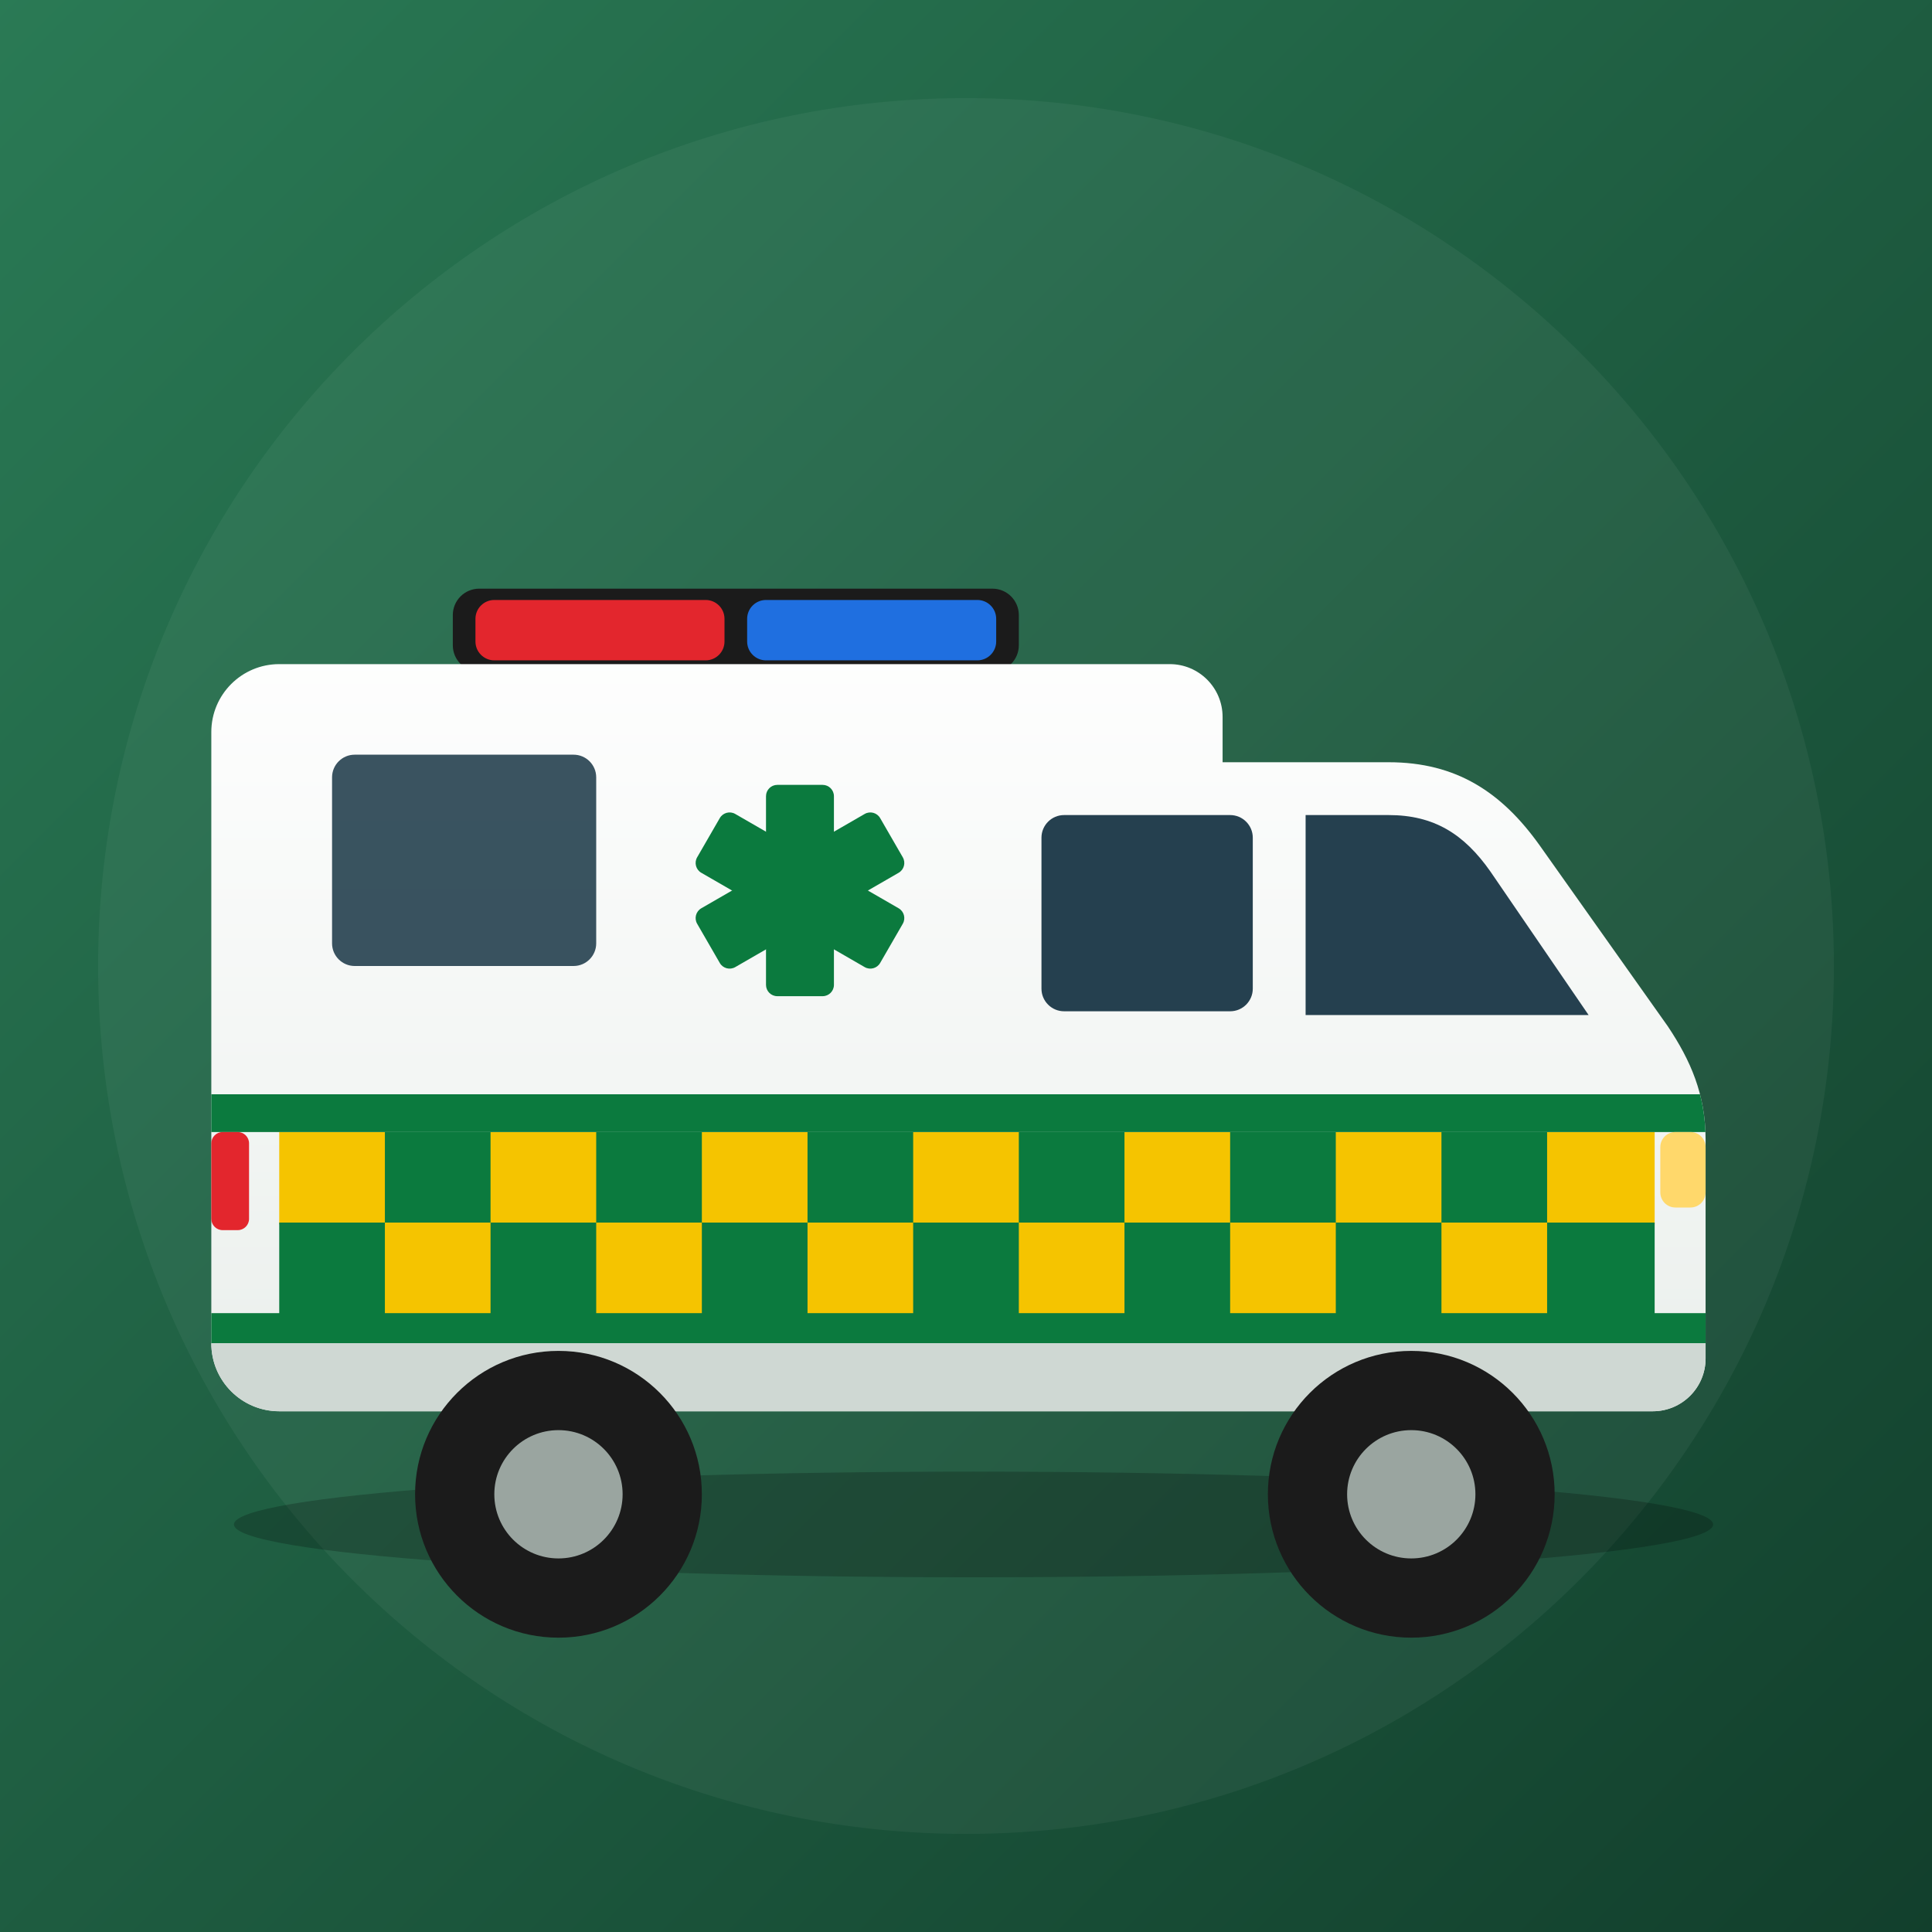
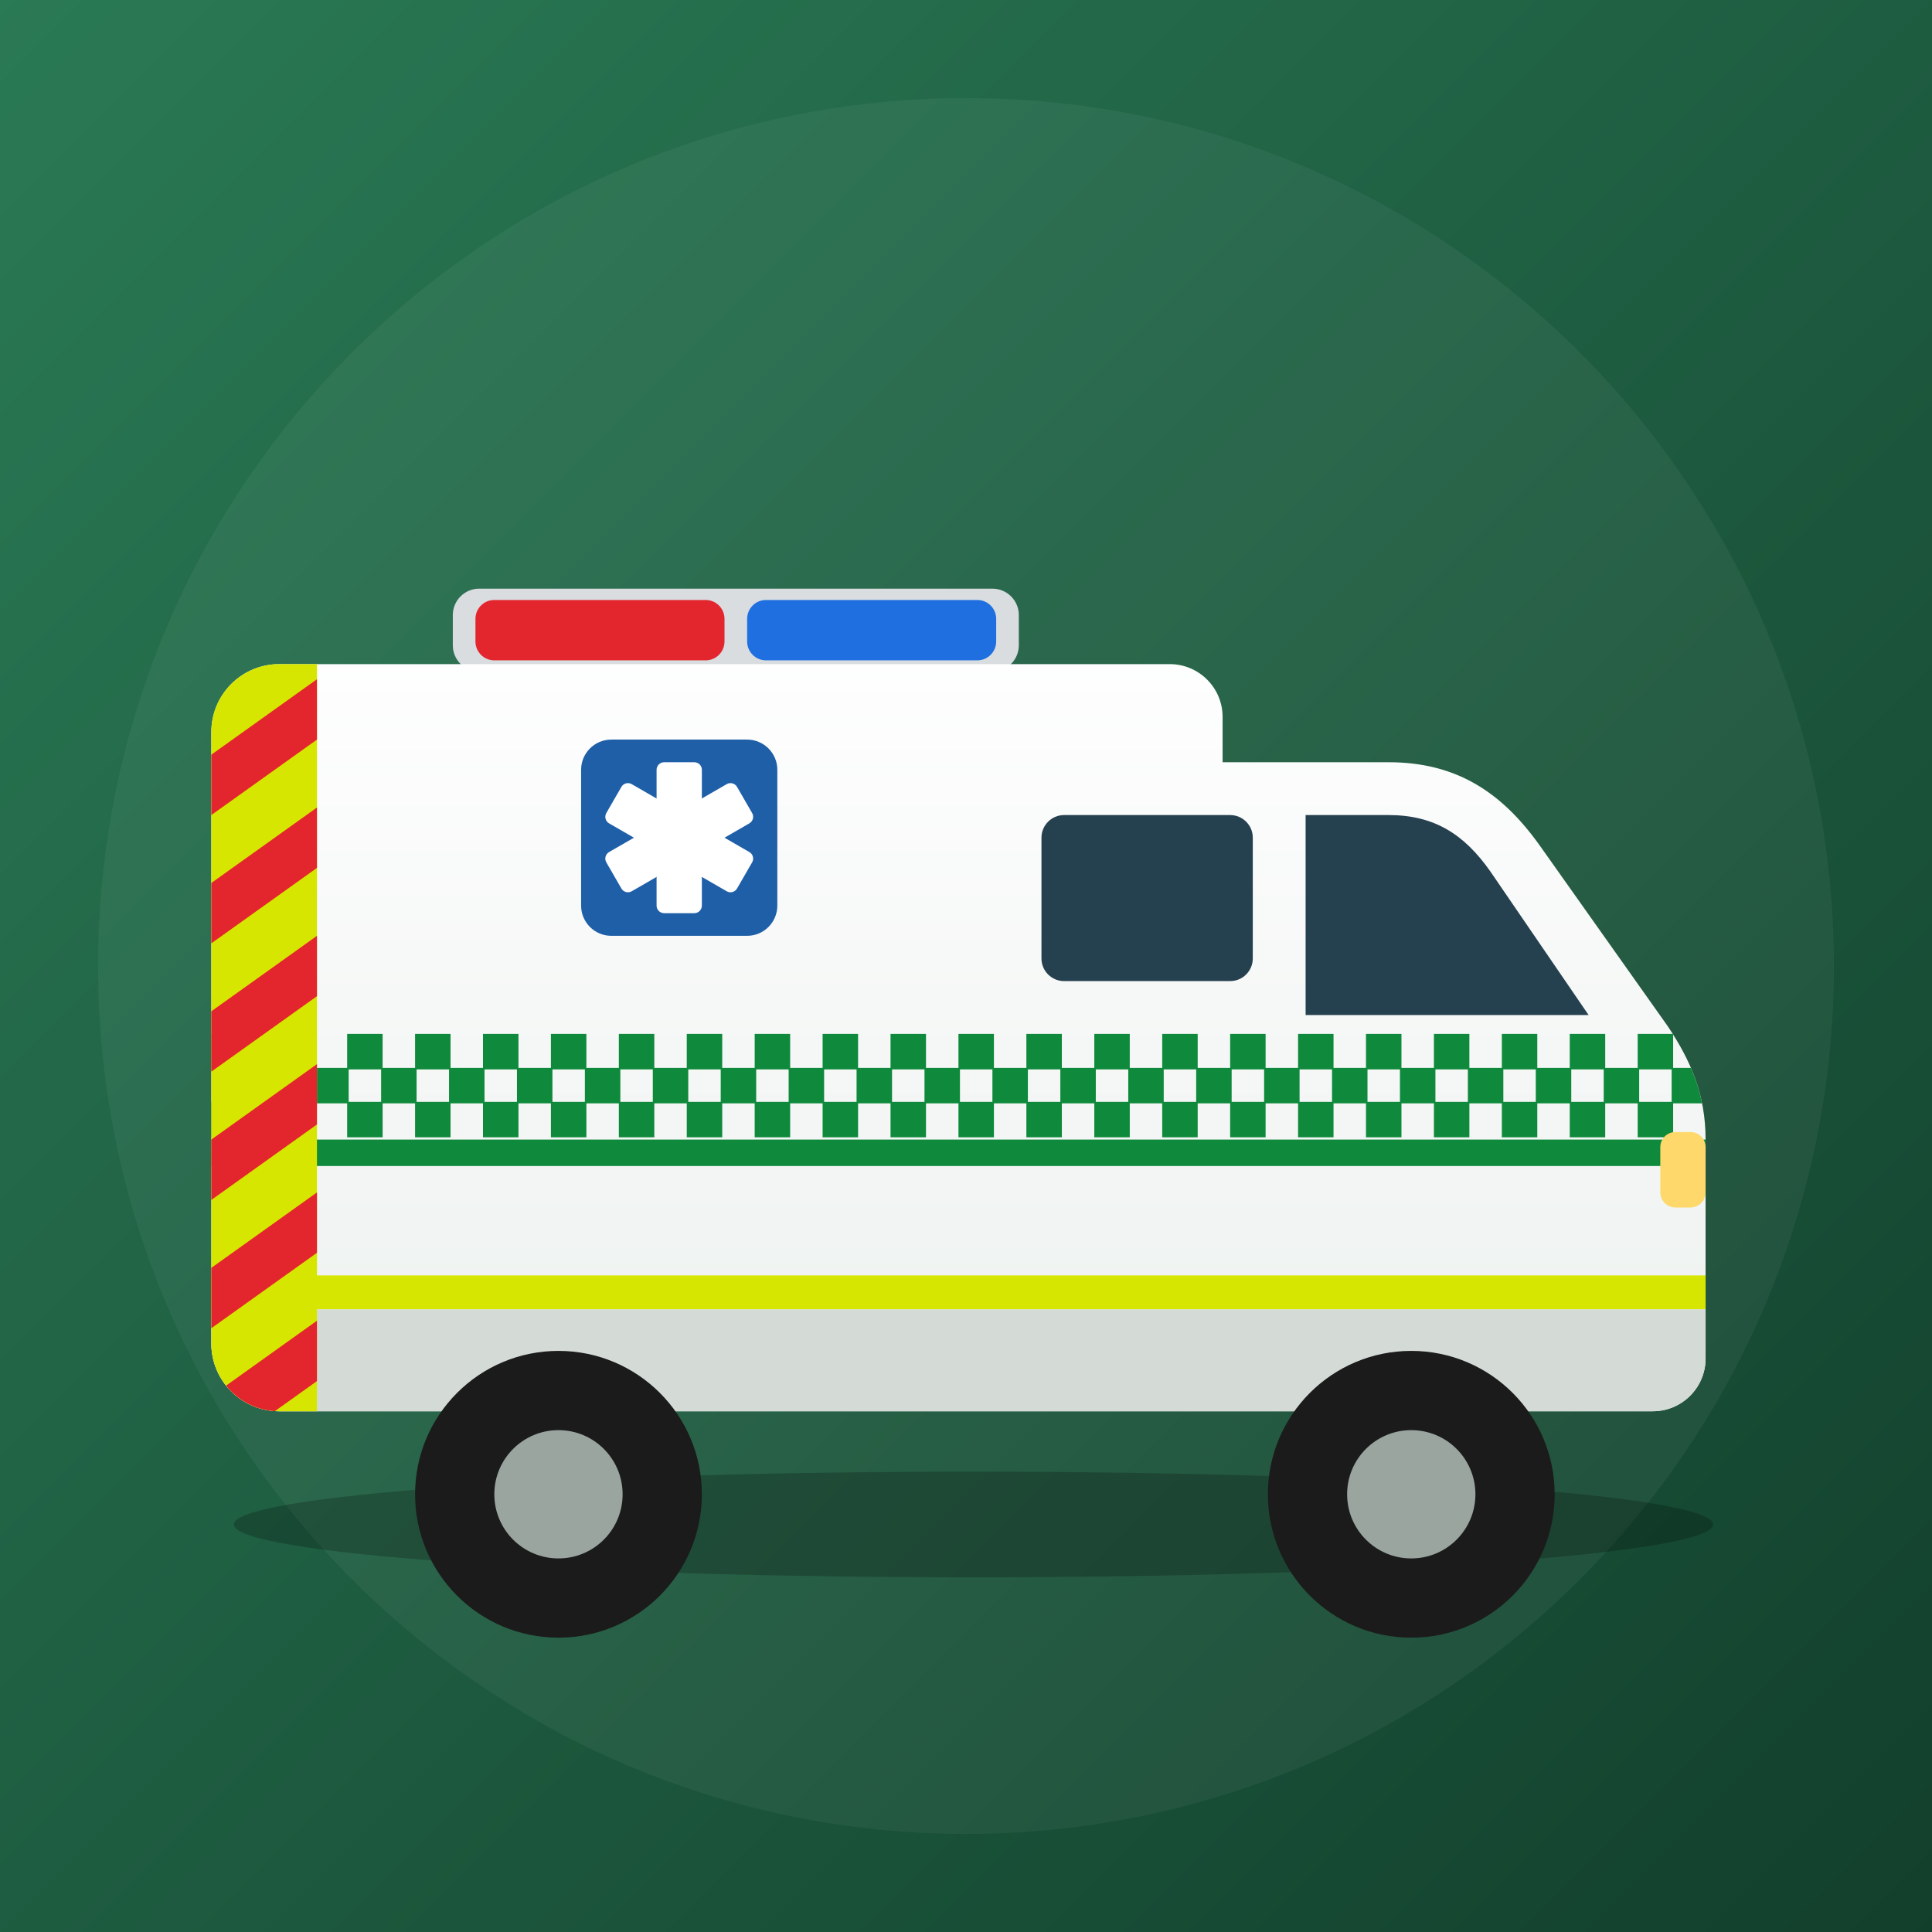
<svg xmlns="http://www.w3.org/2000/svg" viewBox="0 0 512 512" width="512" height="512">
  <defs>
    <linearGradient id="bg" x1="0" y1="0" x2="1" y2="1">
      <stop offset="0" stop-color="#2a7a55" />
      <stop offset="1" stop-color="#123f2c" />
    </linearGradient>
    <linearGradient id="body" x1="0" y1="0" x2="0" y2="1">
      <stop offset="0" stop-color="#ffffff" />
-       <stop offset="1" stop-color="#e6ece8" />
+       <stop offset="1" stop-color="#e9eeeb" />
    </linearGradient>
    <clipPath id="van">
      <path d="M74 176 h236 a14 14 0 0 1 14 14 v12 h44 c18 0 30 8 40 22 l34 48 c6 9 10 18 10 30 v58 a14 14 0 0 1 -14 14 H74 a18 18 0 0 1 -18 -18 V194 a18 18 0 0 1 18 -18z" />
    </clipPath>
  </defs>
-   <rect width="512" height="512" rx="0" fill="url(#bg)" />
+   <rect width="512" height="512" fill="url(#bg)" />
  <circle cx="256" cy="256" r="230" fill="#ffffff" opacity=".05" />
  <ellipse cx="258" cy="404" rx="196" ry="14" fill="#000" opacity=".22" />
-   <rect x="120" y="156" width="150" height="22" rx="7" fill="#1b1b1b" />
+   <rect x="120" y="156" width="150" height="22" rx="7" fill="#d9dde0" />
  <rect x="126" y="159" width="66" height="16" rx="5" fill="#e3262d" />
  <rect x="198" y="159" width="66" height="16" rx="5" fill="#1f6fe0" />
  <g clip-path="url(#van)">
    <rect x="40" y="160" width="460" height="260" fill="url(#body)" />
-     <rect x="74.0" y="300.0" width="28.5" height="24.5" fill="#f5c400" />
-     <rect x="74.0" y="324.0" width="28.5" height="24.5" fill="#0b7a3e" />
-     <rect x="102.0" y="300.0" width="28.5" height="24.5" fill="#0b7a3e" />
-     <rect x="102.0" y="324.0" width="28.5" height="24.5" fill="#f5c400" />
-     <rect x="130.0" y="300.0" width="28.5" height="24.5" fill="#f5c400" />
-     <rect x="130.0" y="324.0" width="28.5" height="24.5" fill="#0b7a3e" />
-     <rect x="158.0" y="300.0" width="28.5" height="24.5" fill="#0b7a3e" />
-     <rect x="158.0" y="324.0" width="28.5" height="24.5" fill="#f5c400" />
-     <rect x="186.0" y="300.0" width="28.5" height="24.5" fill="#f5c400" />
-     <rect x="186.0" y="324.0" width="28.5" height="24.5" fill="#0b7a3e" />
-     <rect x="214.0" y="300.0" width="28.5" height="24.5" fill="#0b7a3e" />
-     <rect x="214.0" y="324.0" width="28.5" height="24.5" fill="#f5c400" />
-     <rect x="242.0" y="300.0" width="28.5" height="24.5" fill="#f5c400" />
-     <rect x="242.0" y="324.0" width="28.5" height="24.5" fill="#0b7a3e" />
-     <rect x="270.0" y="300.0" width="28.5" height="24.5" fill="#0b7a3e" />
-     <rect x="270.0" y="324.0" width="28.5" height="24.5" fill="#f5c400" />
-     <rect x="298.0" y="300.0" width="28.5" height="24.5" fill="#f5c400" />
-     <rect x="298.0" y="324.0" width="28.5" height="24.5" fill="#0b7a3e" />
-     <rect x="326.0" y="300.0" width="28.5" height="24.5" fill="#0b7a3e" />
-     <rect x="326.0" y="324.0" width="28.5" height="24.5" fill="#f5c400" />
-     <rect x="354.0" y="300.0" width="28.5" height="24.5" fill="#f5c400" />
-     <rect x="354.0" y="324.0" width="28.5" height="24.5" fill="#0b7a3e" />
-     <rect x="382.0" y="300.0" width="28.5" height="24.5" fill="#0b7a3e" />
-     <rect x="382.0" y="324.0" width="28.5" height="24.5" fill="#f5c400" />
-     <rect x="410.0" y="300.0" width="28.5" height="24.5" fill="#f5c400" />
-     <rect x="410.0" y="324.0" width="28.5" height="24.5" fill="#0b7a3e" />
-     <rect x="40" y="290" width="460" height="10" fill="#0b7a3e" />
-     <rect x="40" y="348" width="460" height="8" fill="#0b7a3e" />
-     <rect x="40" y="356" width="460" height="40" fill="#cfd8d3" />
+     <rect x="56.0" y="274" width="9.4" height="9.4" fill="#0f8a3c" />
+     <rect x="74.0" y="274" width="9.4" height="9.4" fill="#0f8a3c" />
+     <rect x="92.0" y="274" width="9.4" height="9.4" fill="#0f8a3c" />
+     <rect x="110.0" y="274" width="9.4" height="9.4" fill="#0f8a3c" />
+     <rect x="128.0" y="274" width="9.4" height="9.4" fill="#0f8a3c" />
+     <rect x="146.0" y="274" width="9.4" height="9.4" fill="#0f8a3c" />
+     <rect x="164.0" y="274" width="9.4" height="9.4" fill="#0f8a3c" />
+     <rect x="182.0" y="274" width="9.4" height="9.4" fill="#0f8a3c" />
+     <rect x="200.0" y="274" width="9.4" height="9.4" fill="#0f8a3c" />
+     <rect x="218.0" y="274" width="9.4" height="9.4" fill="#0f8a3c" />
+     <rect x="236.0" y="274" width="9.4" height="9.4" fill="#0f8a3c" />
+     <rect x="254.0" y="274" width="9.4" height="9.4" fill="#0f8a3c" />
+     <rect x="272.0" y="274" width="9.4" height="9.4" fill="#0f8a3c" />
+     <rect x="290.0" y="274" width="9.4" height="9.4" fill="#0f8a3c" />
+     <rect x="308.0" y="274" width="9.4" height="9.4" fill="#0f8a3c" />
+     <rect x="326.0" y="274" width="9.4" height="9.4" fill="#0f8a3c" />
+     <rect x="344.0" y="274" width="9.4" height="9.4" fill="#0f8a3c" />
+     <rect x="362.0" y="274" width="9.4" height="9.4" fill="#0f8a3c" />
+     <rect x="380.0" y="274" width="9.4" height="9.4" fill="#0f8a3c" />
+     <rect x="398.0" y="274" width="9.4" height="9.4" fill="#0f8a3c" />
+     <rect x="416.0" y="274" width="9.4" height="9.4" fill="#0f8a3c" />
+     <rect x="434.0" y="274" width="9.4" height="9.4" fill="#0f8a3c" />
+     <rect x="452.0" y="274" width="9.4" height="9.4" fill="#0f8a3c" />
+     <rect x="65.0" y="283" width="9.4" height="9.4" fill="#0f8a3c" />
+     <rect x="83.0" y="283" width="9.4" height="9.4" fill="#0f8a3c" />
+     <rect x="101.0" y="283" width="9.4" height="9.4" fill="#0f8a3c" />
+     <rect x="119.0" y="283" width="9.4" height="9.4" fill="#0f8a3c" />
+     <rect x="137.0" y="283" width="9.4" height="9.4" fill="#0f8a3c" />
+     <rect x="155.0" y="283" width="9.4" height="9.4" fill="#0f8a3c" />
+     <rect x="173.0" y="283" width="9.4" height="9.4" fill="#0f8a3c" />
+     <rect x="191.0" y="283" width="9.4" height="9.4" fill="#0f8a3c" />
+     <rect x="209.0" y="283" width="9.4" height="9.4" fill="#0f8a3c" />
+     <rect x="227.0" y="283" width="9.4" height="9.4" fill="#0f8a3c" />
+     <rect x="245.0" y="283" width="9.4" height="9.4" fill="#0f8a3c" />
+     <rect x="263.0" y="283" width="9.4" height="9.4" fill="#0f8a3c" />
+     <rect x="281.0" y="283" width="9.4" height="9.4" fill="#0f8a3c" />
+     <rect x="299.0" y="283" width="9.4" height="9.4" fill="#0f8a3c" />
+     <rect x="317.0" y="283" width="9.4" height="9.4" fill="#0f8a3c" />
+     <rect x="335.0" y="283" width="9.4" height="9.4" fill="#0f8a3c" />
+     <rect x="353.0" y="283" width="9.4" height="9.4" fill="#0f8a3c" />
+     <rect x="371.0" y="283" width="9.4" height="9.4" fill="#0f8a3c" />
+     <rect x="389.0" y="283" width="9.4" height="9.4" fill="#0f8a3c" />
+     <rect x="407.0" y="283" width="9.4" height="9.4" fill="#0f8a3c" />
+     <rect x="425.0" y="283" width="9.4" height="9.4" fill="#0f8a3c" />
+     <rect x="443.0" y="283" width="9.4" height="9.4" fill="#0f8a3c" />
+     <rect x="461.0" y="283" width="9.4" height="9.4" fill="#0f8a3c" />
+     <rect x="56.0" y="292" width="9.4" height="9.4" fill="#0f8a3c" />
+     <rect x="74.0" y="292" width="9.4" height="9.4" fill="#0f8a3c" />
+     <rect x="92.0" y="292" width="9.4" height="9.4" fill="#0f8a3c" />
+     <rect x="110.0" y="292" width="9.4" height="9.4" fill="#0f8a3c" />
+     <rect x="128.0" y="292" width="9.4" height="9.4" fill="#0f8a3c" />
+     <rect x="146.0" y="292" width="9.4" height="9.4" fill="#0f8a3c" />
+     <rect x="164.0" y="292" width="9.4" height="9.4" fill="#0f8a3c" />
+     <rect x="182.0" y="292" width="9.4" height="9.4" fill="#0f8a3c" />
+     <rect x="200.0" y="292" width="9.4" height="9.4" fill="#0f8a3c" />
+     <rect x="218.0" y="292" width="9.4" height="9.4" fill="#0f8a3c" />
+     <rect x="236.0" y="292" width="9.4" height="9.4" fill="#0f8a3c" />
+     <rect x="254.0" y="292" width="9.4" height="9.4" fill="#0f8a3c" />
+     <rect x="272.0" y="292" width="9.4" height="9.4" fill="#0f8a3c" />
+     <rect x="290.0" y="292" width="9.4" height="9.4" fill="#0f8a3c" />
+     <rect x="308.0" y="292" width="9.4" height="9.4" fill="#0f8a3c" />
+     <rect x="326.0" y="292" width="9.4" height="9.4" fill="#0f8a3c" />
+     <rect x="344.0" y="292" width="9.4" height="9.4" fill="#0f8a3c" />
+     <rect x="362.0" y="292" width="9.4" height="9.4" fill="#0f8a3c" />
+     <rect x="380.0" y="292" width="9.4" height="9.4" fill="#0f8a3c" />
+     <rect x="398.0" y="292" width="9.4" height="9.4" fill="#0f8a3c" />
+     <rect x="416.0" y="292" width="9.4" height="9.4" fill="#0f8a3c" />
+     <rect x="434.0" y="292" width="9.4" height="9.4" fill="#0f8a3c" />
+     <rect x="452.0" y="292" width="9.4" height="9.4" fill="#0f8a3c" />
+     <rect x="40" y="302" width="460" height="7" fill="#0f8a3c" />
+     <rect x="40" y="338" width="460" height="9" fill="#d7e600" />
+     <rect x="40" y="347" width="460" height="46" fill="#d4dbd7" />
+     <rect x="56" y="176" width="28" height="200" fill="#d7e600" />
+     <path d="M56 200 l28 -20 v16 l-28 20z" fill="#e3262d" />
+     <path d="M56 234 l28 -20 v16 l-28 20z" fill="#e3262d" />
+     <path d="M56 268 l28 -20 v16 l-28 20z" fill="#e3262d" />
+     <path d="M56 302 l28 -20 v16 l-28 20z" fill="#e3262d" />
+     <path d="M56 336 l28 -20 v16 l-28 20z" fill="#e3262d" />
+     <path d="M56 370 l28 -20 v16 l-28 20z" fill="#e3262d" />
  </g>
  <path d="M346 216 h22 c12 0 20 5 27 15 l26 38 h-75z" fill="#25404f" />
-   <rect x="276" y="216" width="56" height="52" rx="6" fill="#25404f" />
-   <rect x="88" y="200" width="70" height="56" rx="6" fill="#25404f" opacity=".9" />
-   <g transform="translate(212 236)" fill="#0b7a3e">
-     <rect x="-9" y="-28" width="18" height="56" rx="3" />
-     <rect x="-9" y="-28" width="18" height="56" rx="3" transform="rotate(60)" />
-     <rect x="-9" y="-28" width="18" height="56" rx="3" transform="rotate(-60)" />
+   <rect x="276" y="216" width="56" height="44" rx="6" fill="#25404f" />
+   <g transform="translate(180 222)">
+     <rect x="-26" y="-26" width="52" height="52" rx="8" fill="#1f5fa8" />
+     <g fill="#fff">
+       <rect x="-6" y="-20" width="12" height="40" rx="2" />
+       <rect x="-6" y="-20" width="12" height="40" rx="2" transform="rotate(60)" />
+       <rect x="-6" y="-20" width="12" height="40" rx="2" transform="rotate(-60)" />
+     </g>
  </g>
  <rect x="440" y="300" width="12" height="20" rx="4" fill="#ffd86b" />
-   <rect x="56" y="300" width="10" height="26" rx="3" fill="#e3262d" />
  <g>
    <circle cx="148" cy="396" r="38" fill="#1b1b1b" />
    <circle cx="148" cy="396" r="17" fill="#9aa5a0" />
    <circle cx="374" cy="396" r="38" fill="#1b1b1b" />
    <circle cx="374" cy="396" r="17" fill="#9aa5a0" />
  </g>
</svg>
